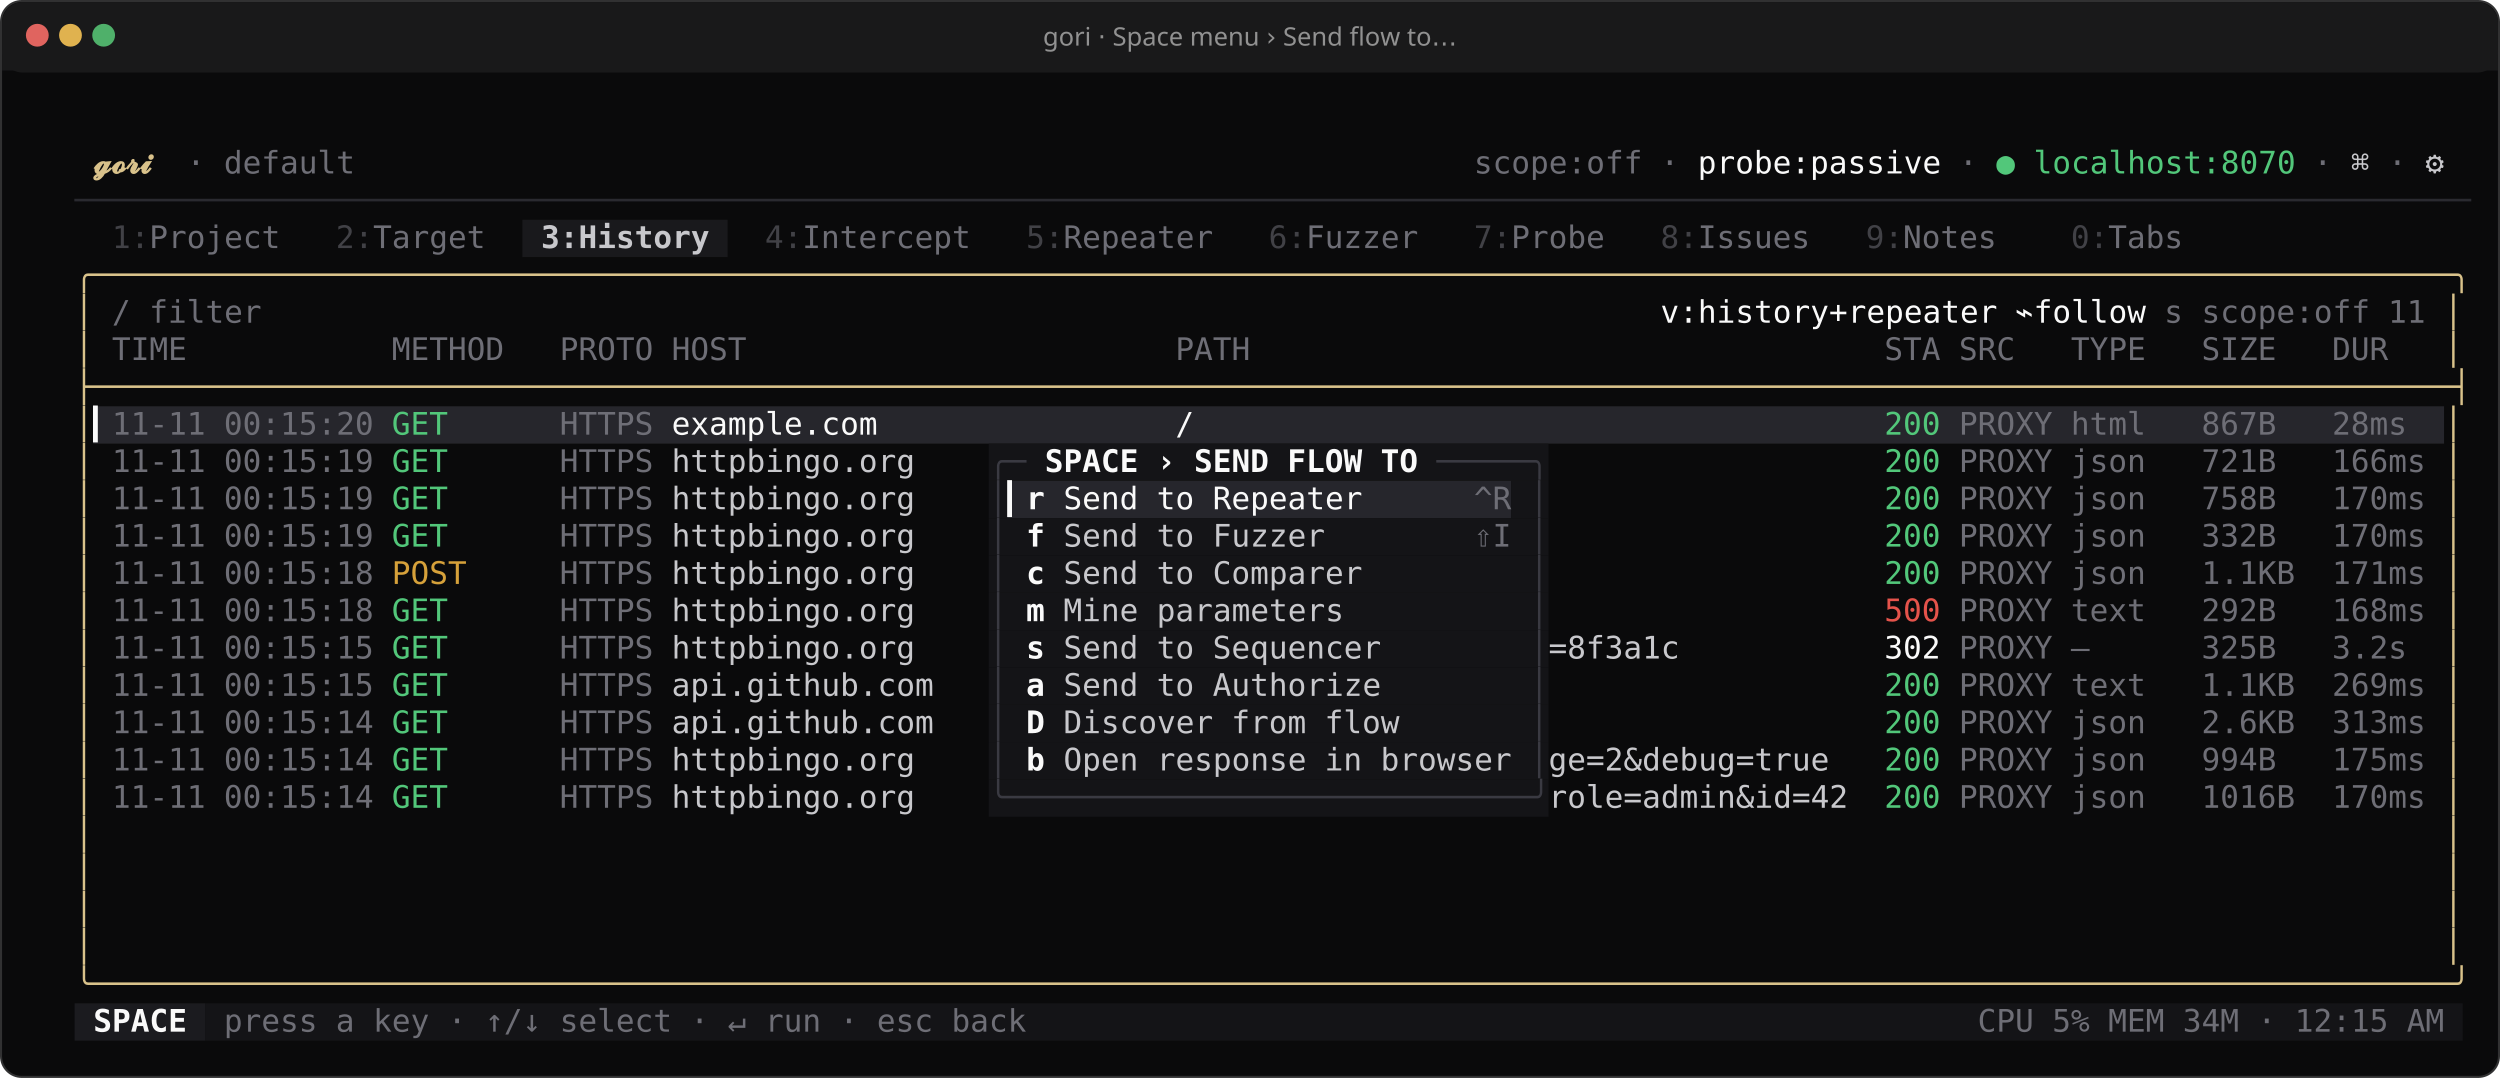
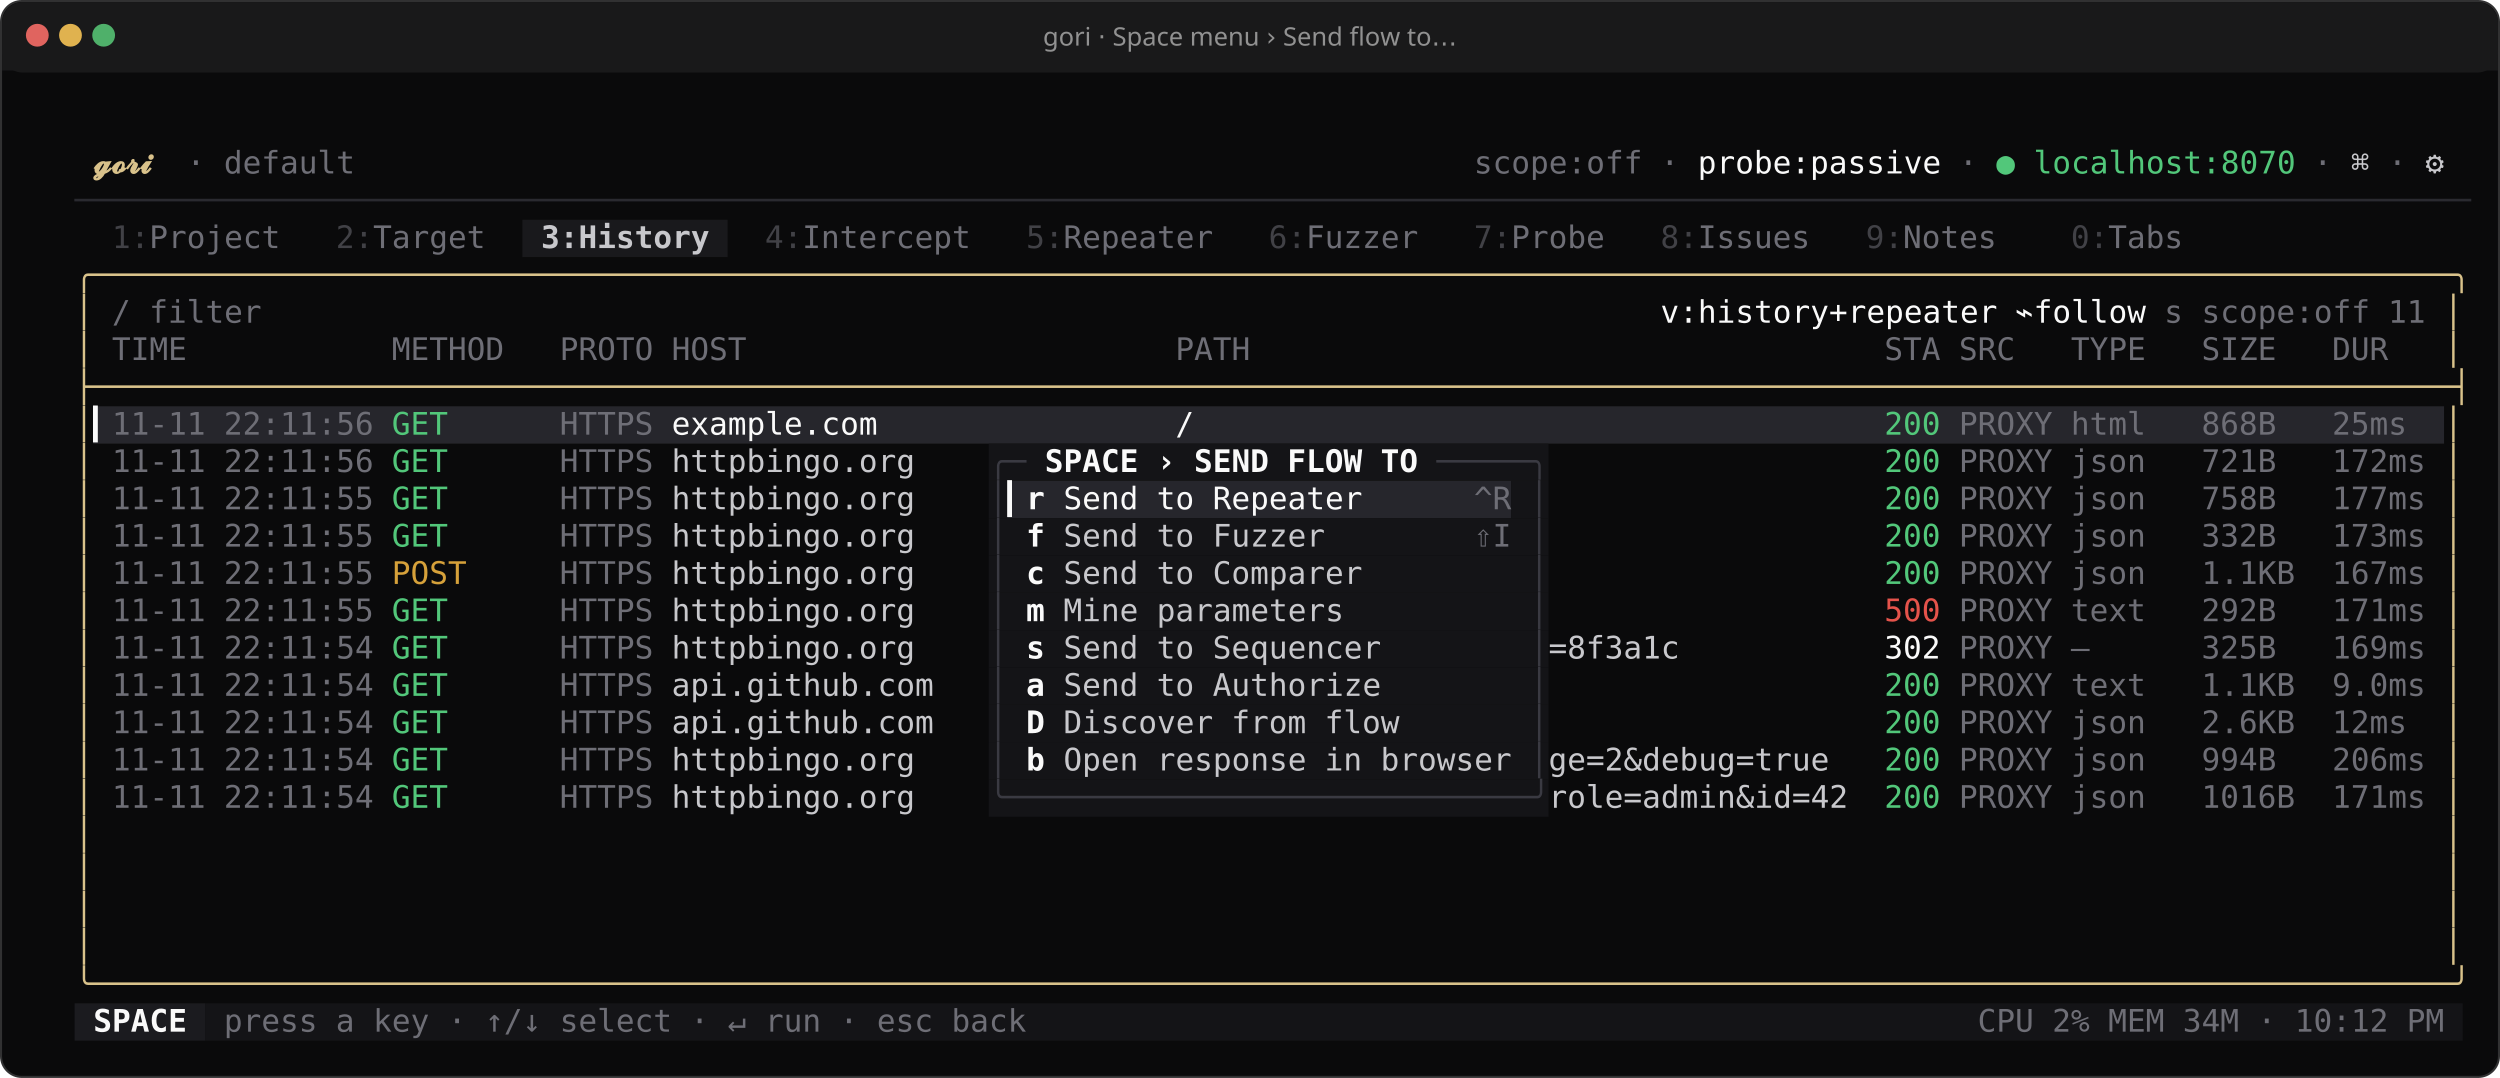
<svg xmlns="http://www.w3.org/2000/svg" width="1206" height="520" viewBox="0 0 1206.0 520.0" font-family="ui-monospace,'SF Mono','JetBrains Mono',Menlo,Consolas,monospace" font-size="15.0px" role="img" aria-label="gori · Space menu › Send flow to…">
  <rect x="0.5" y="0.5" width="1205.0" height="519.0" rx="10" ry="10" fill="#0a0a0b" stroke="#313132" stroke-width="1" />
  <rect x="1" y="1" width="1204.0" height="34.0" rx="10" ry="10" fill="#19191a" />
  <rect x="1" y="24.0" width="1204.0" height="10" fill="#19191a" />
  <circle cx="18.0" cy="17.0" r="5.5" fill="#e0645f" />
  <circle cx="34.0" cy="17.0" r="5.5" fill="#e0b24f" />
  <circle cx="50.0" cy="17.0" r="5.5" fill="#4fb06a" />
  <text x="603.0" y="22.0" text-anchor="middle" fill="#919191" font-family="'Apple Symbols','Segoe UI Symbol','Cambria Math','STIX Two Math','Noto Sans Math','DejaVu Sans',ui-monospace,'SF Mono','JetBrains Mono',Menlo,Consolas,monospace" font-size="12.3px">gori · Space menu › Send flow to…</text>
  <rect x="252.00" y="106.00" width="99.00" height="18.00" fill="#19191c" />
  <rect x="45.00" y="196.00" width="1134.00" height="18.00" fill="#26262c" />
  <rect x="477.00" y="214.00" width="270.00" height="18.00" fill="#141417" />
  <rect x="477.00" y="232.00" width="9.00" height="18.00" fill="#141417" />
  <rect x="486.00" y="232.00" width="243.00" height="18.00" fill="#26262c" />
  <rect x="729.00" y="232.00" width="18.00" height="18.00" fill="#141417" />
  <rect x="477.00" y="250.00" width="270.00" height="18.00" fill="#141417" />
  <rect x="477.00" y="268.00" width="270.00" height="18.00" fill="#141417" />
  <rect x="477.00" y="286.00" width="270.00" height="18.00" fill="#141417" />
  <rect x="477.00" y="304.00" width="270.00" height="18.00" fill="#141417" />
  <rect x="477.00" y="322.00" width="270.00" height="18.00" fill="#141417" />
  <rect x="477.00" y="340.00" width="270.00" height="18.00" fill="#141417" />
  <rect x="477.00" y="358.00" width="270.00" height="18.00" fill="#141417" />
  <rect x="477.00" y="376.00" width="270.00" height="18.00" fill="#141417" />
  <rect x="36.00" y="484.00" width="63.00" height="18.00" fill="#1b1b1f" />
  <rect x="99.00" y="484.00" width="1089.00" height="18.00" fill="#141417" />
  <text x="45.00" y="83.68" textLength="36.00" lengthAdjust="spacingAndGlyphs" fill="#d9c28b" font-weight="700" xml:space="preserve">𝓰𝓸𝓻𝓲</text>
  <text x="90.00" y="83.68" textLength="9.00" lengthAdjust="spacingAndGlyphs" fill="#6e6e76" xml:space="preserve">·</text>
  <text x="108.00" y="83.68" textLength="63.00" lengthAdjust="spacingAndGlyphs" fill="#6e6e76" xml:space="preserve">default</text>
  <text x="711.00" y="83.68" textLength="81.00" lengthAdjust="spacingAndGlyphs" fill="#6e6e76" xml:space="preserve">scope:off</text>
  <text x="801.00" y="83.68" textLength="9.00" lengthAdjust="spacingAndGlyphs" fill="#6e6e76" xml:space="preserve">·</text>
  <text x="819.00" y="83.68" textLength="117.00" lengthAdjust="spacingAndGlyphs" fill="#fafafa" xml:space="preserve">probe:passive</text>
  <text x="945.00" y="83.68" textLength="9.00" lengthAdjust="spacingAndGlyphs" fill="#6e6e76" xml:space="preserve">·</text>
  <text x="963.00" y="83.68" textLength="9.00" lengthAdjust="spacingAndGlyphs" fill="#52c77a" xml:space="preserve">●</text>
  <text x="981.00" y="83.68" textLength="126.00" lengthAdjust="spacingAndGlyphs" fill="#52c77a" xml:space="preserve">localhost:8070</text>
  <text x="1116.00" y="83.68" textLength="9.00" lengthAdjust="spacingAndGlyphs" fill="#6e6e76" xml:space="preserve">·</text>
  <text x="1134.00" y="83.68" textLength="9.00" lengthAdjust="spacingAndGlyphs" fill="#c8c8cc" xml:space="preserve">⌘</text>
  <text x="1152.00" y="83.68" textLength="9.00" lengthAdjust="spacingAndGlyphs" fill="#6e6e76" xml:space="preserve">·</text>
  <text x="1170.00" y="83.68" textLength="9.00" lengthAdjust="spacingAndGlyphs" fill="#c8c8cc" xml:space="preserve">⚙</text>
  <text x="36.00" y="101.68" textLength="1152.00" lengthAdjust="spacingAndGlyphs" fill="#2a2a30" xml:space="preserve">────────────────────────────────────────────────────────────────────────────────────────────────────────────────────────────────</text>
  <text x="54.00" y="119.68" textLength="18.00" lengthAdjust="spacingAndGlyphs" fill="#414146" xml:space="preserve">1:</text>
  <text x="72.00" y="119.68" textLength="63.00" lengthAdjust="spacingAndGlyphs" fill="#6e6e76" xml:space="preserve">Project</text>
  <text x="162.00" y="119.68" textLength="18.00" lengthAdjust="spacingAndGlyphs" fill="#414146" xml:space="preserve">2:</text>
  <text x="180.00" y="119.68" textLength="54.00" lengthAdjust="spacingAndGlyphs" fill="#6e6e76" xml:space="preserve">Target</text>
  <text x="261.00" y="119.68" textLength="81.00" lengthAdjust="spacingAndGlyphs" fill="#c8c8cc" font-weight="700" xml:space="preserve">3:History</text>
  <text x="369.00" y="119.68" textLength="18.00" lengthAdjust="spacingAndGlyphs" fill="#414146" xml:space="preserve">4:</text>
  <text x="387.00" y="119.68" textLength="81.00" lengthAdjust="spacingAndGlyphs" fill="#6e6e76" xml:space="preserve">Intercept</text>
  <text x="495.00" y="119.68" textLength="18.00" lengthAdjust="spacingAndGlyphs" fill="#414146" xml:space="preserve">5:</text>
  <text x="513.00" y="119.68" textLength="72.00" lengthAdjust="spacingAndGlyphs" fill="#6e6e76" xml:space="preserve">Repeater</text>
  <text x="612.00" y="119.68" textLength="18.00" lengthAdjust="spacingAndGlyphs" fill="#414146" xml:space="preserve">6:</text>
  <text x="630.00" y="119.68" textLength="54.00" lengthAdjust="spacingAndGlyphs" fill="#6e6e76" xml:space="preserve">Fuzzer</text>
  <text x="711.00" y="119.68" textLength="18.00" lengthAdjust="spacingAndGlyphs" fill="#414146" xml:space="preserve">7:</text>
  <text x="729.00" y="119.68" textLength="45.00" lengthAdjust="spacingAndGlyphs" fill="#6e6e76" xml:space="preserve">Probe</text>
  <text x="801.00" y="119.68" textLength="18.00" lengthAdjust="spacingAndGlyphs" fill="#414146" xml:space="preserve">8:</text>
  <text x="819.00" y="119.68" textLength="54.00" lengthAdjust="spacingAndGlyphs" fill="#6e6e76" xml:space="preserve">Issues</text>
  <text x="900.00" y="119.68" textLength="18.00" lengthAdjust="spacingAndGlyphs" fill="#414146" xml:space="preserve">9:</text>
  <text x="918.00" y="119.68" textLength="45.00" lengthAdjust="spacingAndGlyphs" fill="#6e6e76" xml:space="preserve">Notes</text>
  <text x="999.00" y="119.68" textLength="18.00" lengthAdjust="spacingAndGlyphs" fill="#414146" xml:space="preserve">0:</text>
  <text x="1017.00" y="119.68" textLength="36.00" lengthAdjust="spacingAndGlyphs" fill="#6e6e76" xml:space="preserve">Tabs</text>
  <text x="36.00" y="137.68" textLength="1152.00" lengthAdjust="spacingAndGlyphs" fill="#d9c28b" xml:space="preserve">╭──────────────────────────────────────────────────────────────────────────────────────────────────────────────────────────────╮</text>
  <text x="36.00" y="155.68" textLength="9.00" lengthAdjust="spacingAndGlyphs" fill="#d9c28b" xml:space="preserve">│</text>
  <text x="54.00" y="155.68" textLength="9.00" lengthAdjust="spacingAndGlyphs" fill="#6e6e76" xml:space="preserve">/</text>
  <text x="72.00" y="155.68" textLength="54.00" lengthAdjust="spacingAndGlyphs" fill="#6e6e76" xml:space="preserve">filter</text>
  <text x="801.00" y="155.68" textLength="162.00" lengthAdjust="spacingAndGlyphs" fill="#fafafa" xml:space="preserve">v:history+repeater</text>
  <text x="972.00" y="155.68" textLength="63.00" lengthAdjust="spacingAndGlyphs" fill="#fafafa" xml:space="preserve">⌁follow</text>
  <text x="1044.00" y="155.68" textLength="9.00" lengthAdjust="spacingAndGlyphs" fill="#6e6e76" xml:space="preserve">s</text>
  <text x="1062.00" y="155.68" textLength="81.00" lengthAdjust="spacingAndGlyphs" fill="#6e6e76" xml:space="preserve">scope:off</text>
  <text x="1152.00" y="155.68" textLength="18.00" lengthAdjust="spacingAndGlyphs" fill="#6e6e76" xml:space="preserve">11</text>
  <text x="1179.00" y="155.68" textLength="9.00" lengthAdjust="spacingAndGlyphs" fill="#d9c28b" xml:space="preserve">│</text>
  <text x="36.00" y="173.68" textLength="9.00" lengthAdjust="spacingAndGlyphs" fill="#d9c28b" xml:space="preserve">│</text>
  <text x="54.00" y="173.68" textLength="36.00" lengthAdjust="spacingAndGlyphs" fill="#6e6e76" xml:space="preserve">TIME</text>
  <text x="189.00" y="173.68" textLength="54.00" lengthAdjust="spacingAndGlyphs" fill="#6e6e76" xml:space="preserve">METHOD</text>
  <text x="270.00" y="173.68" textLength="45.00" lengthAdjust="spacingAndGlyphs" fill="#6e6e76" xml:space="preserve">PROTO</text>
  <text x="324.00" y="173.68" textLength="36.00" lengthAdjust="spacingAndGlyphs" fill="#6e6e76" xml:space="preserve">HOST</text>
  <text x="567.00" y="173.68" textLength="36.00" lengthAdjust="spacingAndGlyphs" fill="#6e6e76" xml:space="preserve">PATH</text>
  <text x="909.00" y="173.68" textLength="27.00" lengthAdjust="spacingAndGlyphs" fill="#6e6e76" xml:space="preserve">STA</text>
  <text x="945.00" y="173.68" textLength="27.00" lengthAdjust="spacingAndGlyphs" fill="#6e6e76" xml:space="preserve">SRC</text>
  <text x="999.00" y="173.68" textLength="36.00" lengthAdjust="spacingAndGlyphs" fill="#6e6e76" xml:space="preserve">TYPE</text>
  <text x="1062.00" y="173.68" textLength="36.00" lengthAdjust="spacingAndGlyphs" fill="#6e6e76" xml:space="preserve">SIZE</text>
  <text x="1125.00" y="173.68" textLength="27.00" lengthAdjust="spacingAndGlyphs" fill="#6e6e76" xml:space="preserve">DUR</text>
  <text x="1179.00" y="173.68" textLength="9.00" lengthAdjust="spacingAndGlyphs" fill="#d9c28b" xml:space="preserve">│</text>
  <text x="36.00" y="191.68" textLength="1152.00" lengthAdjust="spacingAndGlyphs" fill="#d9c28b" xml:space="preserve">├──────────────────────────────────────────────────────────────────────────────────────────────────────────────────────────────┤</text>
  <text x="36.00" y="209.68" textLength="9.00" lengthAdjust="spacingAndGlyphs" fill="#d9c28b" xml:space="preserve">│</text>
  <text x="45.00" y="209.68" textLength="9.00" lengthAdjust="spacingAndGlyphs" fill="#fafafa" xml:space="preserve">▎</text>
  <text x="54.00" y="209.68" textLength="45.00" lengthAdjust="spacingAndGlyphs" fill="#6e6e76" xml:space="preserve">11-11</text>
-   <text x="108.00" y="209.68" textLength="72.00" lengthAdjust="spacingAndGlyphs" fill="#6e6e76" xml:space="preserve">00:15:20</text>
+   <text x="108.00" y="209.68" textLength="72.00" lengthAdjust="spacingAndGlyphs" fill="#6e6e76" xml:space="preserve">22:11:56</text>
  <text x="189.00" y="209.68" textLength="27.00" lengthAdjust="spacingAndGlyphs" fill="#52c77a" xml:space="preserve">GET</text>
  <text x="270.00" y="209.68" textLength="45.00" lengthAdjust="spacingAndGlyphs" fill="#6e6e76" xml:space="preserve">HTTPS</text>
  <text x="324.00" y="209.68" textLength="99.00" lengthAdjust="spacingAndGlyphs" fill="#fafafa" xml:space="preserve">example.com</text>
  <text x="567.00" y="209.68" textLength="9.00" lengthAdjust="spacingAndGlyphs" fill="#fafafa" xml:space="preserve">/</text>
  <text x="909.00" y="209.68" textLength="27.00" lengthAdjust="spacingAndGlyphs" fill="#52c77a" xml:space="preserve">200</text>
  <text x="945.00" y="209.68" textLength="45.00" lengthAdjust="spacingAndGlyphs" fill="#6e6e76" xml:space="preserve">PROXY</text>
  <text x="999.00" y="209.68" textLength="36.00" lengthAdjust="spacingAndGlyphs" fill="#6e6e76" xml:space="preserve">html</text>
-   <text x="1062.00" y="209.68" textLength="36.00" lengthAdjust="spacingAndGlyphs" fill="#6e6e76" xml:space="preserve">867B</text>
-   <text x="1125.00" y="209.68" textLength="36.00" lengthAdjust="spacingAndGlyphs" fill="#6e6e76" xml:space="preserve">28ms</text>
+   <text x="1062.00" y="209.68" textLength="36.00" lengthAdjust="spacingAndGlyphs" fill="#6e6e76" xml:space="preserve">868B</text>
+   <text x="1125.00" y="209.68" textLength="36.00" lengthAdjust="spacingAndGlyphs" fill="#6e6e76" xml:space="preserve">25ms</text>
  <text x="1179.00" y="209.68" textLength="9.00" lengthAdjust="spacingAndGlyphs" fill="#d9c28b" xml:space="preserve">│</text>
  <text x="36.00" y="227.68" textLength="9.00" lengthAdjust="spacingAndGlyphs" fill="#d9c28b" xml:space="preserve">│</text>
  <text x="54.00" y="227.68" textLength="45.00" lengthAdjust="spacingAndGlyphs" fill="#6e6e76" xml:space="preserve">11-11</text>
-   <text x="108.00" y="227.68" textLength="72.00" lengthAdjust="spacingAndGlyphs" fill="#6e6e76" xml:space="preserve">00:15:19</text>
+   <text x="108.00" y="227.68" textLength="72.00" lengthAdjust="spacingAndGlyphs" fill="#6e6e76" xml:space="preserve">22:11:56</text>
  <text x="189.00" y="227.68" textLength="27.00" lengthAdjust="spacingAndGlyphs" fill="#52c77a" xml:space="preserve">GET</text>
  <text x="270.00" y="227.68" textLength="45.00" lengthAdjust="spacingAndGlyphs" fill="#6e6e76" xml:space="preserve">HTTPS</text>
  <text x="324.00" y="227.68" textLength="117.00" lengthAdjust="spacingAndGlyphs" fill="#c8c8cc" xml:space="preserve">httpbingo.org</text>
  <text x="477.00" y="227.68" textLength="18.00" lengthAdjust="spacingAndGlyphs" fill="#3a3a42" xml:space="preserve">╭─</text>
  <text x="504.00" y="227.68" textLength="45.00" lengthAdjust="spacingAndGlyphs" fill="#fafafa" font-weight="700" xml:space="preserve">SPACE</text>
  <text x="558.00" y="227.68" textLength="9.00" lengthAdjust="spacingAndGlyphs" fill="#fafafa" font-weight="700" xml:space="preserve">›</text>
  <text x="576.00" y="227.68" textLength="36.00" lengthAdjust="spacingAndGlyphs" fill="#fafafa" font-weight="700" xml:space="preserve">SEND</text>
  <text x="621.00" y="227.68" textLength="36.00" lengthAdjust="spacingAndGlyphs" fill="#fafafa" font-weight="700" xml:space="preserve">FLOW</text>
  <text x="666.00" y="227.68" textLength="18.00" lengthAdjust="spacingAndGlyphs" fill="#fafafa" font-weight="700" xml:space="preserve">TO</text>
  <text x="693.00" y="227.68" textLength="54.00" lengthAdjust="spacingAndGlyphs" fill="#3a3a42" xml:space="preserve">─────╮</text>
  <text x="909.00" y="227.68" textLength="27.00" lengthAdjust="spacingAndGlyphs" fill="#52c77a" xml:space="preserve">200</text>
  <text x="945.00" y="227.68" textLength="45.00" lengthAdjust="spacingAndGlyphs" fill="#6e6e76" xml:space="preserve">PROXY</text>
  <text x="999.00" y="227.68" textLength="36.00" lengthAdjust="spacingAndGlyphs" fill="#6e6e76" xml:space="preserve">json</text>
  <text x="1062.00" y="227.68" textLength="36.00" lengthAdjust="spacingAndGlyphs" fill="#6e6e76" xml:space="preserve">721B</text>
-   <text x="1125.00" y="227.68" textLength="45.00" lengthAdjust="spacingAndGlyphs" fill="#6e6e76" xml:space="preserve">166ms</text>
+   <text x="1125.00" y="227.68" textLength="45.00" lengthAdjust="spacingAndGlyphs" fill="#6e6e76" xml:space="preserve">172ms</text>
  <text x="1179.00" y="227.68" textLength="9.00" lengthAdjust="spacingAndGlyphs" fill="#d9c28b" xml:space="preserve">│</text>
  <text x="36.00" y="245.68" textLength="9.00" lengthAdjust="spacingAndGlyphs" fill="#d9c28b" xml:space="preserve">│</text>
  <text x="54.00" y="245.68" textLength="45.00" lengthAdjust="spacingAndGlyphs" fill="#6e6e76" xml:space="preserve">11-11</text>
-   <text x="108.00" y="245.68" textLength="72.00" lengthAdjust="spacingAndGlyphs" fill="#6e6e76" xml:space="preserve">00:15:19</text>
+   <text x="108.00" y="245.68" textLength="72.00" lengthAdjust="spacingAndGlyphs" fill="#6e6e76" xml:space="preserve">22:11:55</text>
  <text x="189.00" y="245.68" textLength="27.00" lengthAdjust="spacingAndGlyphs" fill="#52c77a" xml:space="preserve">GET</text>
  <text x="270.00" y="245.68" textLength="45.00" lengthAdjust="spacingAndGlyphs" fill="#6e6e76" xml:space="preserve">HTTPS</text>
  <text x="324.00" y="245.68" textLength="117.00" lengthAdjust="spacingAndGlyphs" fill="#c8c8cc" xml:space="preserve">httpbingo.org</text>
  <text x="477.00" y="245.68" textLength="9.00" lengthAdjust="spacingAndGlyphs" fill="#3a3a42" xml:space="preserve">│</text>
  <text x="486.00" y="245.68" textLength="9.00" lengthAdjust="spacingAndGlyphs" fill="#fafafa" xml:space="preserve">▎</text>
  <text x="495.00" y="245.68" textLength="9.00" lengthAdjust="spacingAndGlyphs" fill="#fafafa" font-weight="700" xml:space="preserve">r</text>
  <text x="513.00" y="245.68" textLength="36.00" lengthAdjust="spacingAndGlyphs" fill="#fafafa" xml:space="preserve">Send</text>
  <text x="558.00" y="245.68" textLength="18.00" lengthAdjust="spacingAndGlyphs" fill="#fafafa" xml:space="preserve">to</text>
  <text x="585.00" y="245.68" textLength="72.00" lengthAdjust="spacingAndGlyphs" fill="#fafafa" xml:space="preserve">Repeater</text>
  <text x="711.00" y="245.68" textLength="18.00" lengthAdjust="spacingAndGlyphs" fill="#6e6e76" xml:space="preserve">^R</text>
  <text x="738.00" y="245.68" textLength="9.00" lengthAdjust="spacingAndGlyphs" fill="#3a3a42" xml:space="preserve">│</text>
  <text x="909.00" y="245.68" textLength="27.00" lengthAdjust="spacingAndGlyphs" fill="#52c77a" xml:space="preserve">200</text>
  <text x="945.00" y="245.68" textLength="45.00" lengthAdjust="spacingAndGlyphs" fill="#6e6e76" xml:space="preserve">PROXY</text>
  <text x="999.00" y="245.68" textLength="36.00" lengthAdjust="spacingAndGlyphs" fill="#6e6e76" xml:space="preserve">json</text>
  <text x="1062.00" y="245.68" textLength="36.00" lengthAdjust="spacingAndGlyphs" fill="#6e6e76" xml:space="preserve">758B</text>
-   <text x="1125.00" y="245.68" textLength="45.00" lengthAdjust="spacingAndGlyphs" fill="#6e6e76" xml:space="preserve">170ms</text>
+   <text x="1125.00" y="245.68" textLength="45.00" lengthAdjust="spacingAndGlyphs" fill="#6e6e76" xml:space="preserve">177ms</text>
  <text x="1179.00" y="245.68" textLength="9.00" lengthAdjust="spacingAndGlyphs" fill="#d9c28b" xml:space="preserve">│</text>
  <text x="36.00" y="263.68" textLength="9.00" lengthAdjust="spacingAndGlyphs" fill="#d9c28b" xml:space="preserve">│</text>
  <text x="54.00" y="263.68" textLength="45.00" lengthAdjust="spacingAndGlyphs" fill="#6e6e76" xml:space="preserve">11-11</text>
-   <text x="108.00" y="263.68" textLength="72.00" lengthAdjust="spacingAndGlyphs" fill="#6e6e76" xml:space="preserve">00:15:19</text>
+   <text x="108.00" y="263.68" textLength="72.00" lengthAdjust="spacingAndGlyphs" fill="#6e6e76" xml:space="preserve">22:11:55</text>
  <text x="189.00" y="263.68" textLength="27.00" lengthAdjust="spacingAndGlyphs" fill="#52c77a" xml:space="preserve">GET</text>
  <text x="270.00" y="263.68" textLength="45.00" lengthAdjust="spacingAndGlyphs" fill="#6e6e76" xml:space="preserve">HTTPS</text>
  <text x="324.00" y="263.68" textLength="117.00" lengthAdjust="spacingAndGlyphs" fill="#c8c8cc" xml:space="preserve">httpbingo.org</text>
  <text x="477.00" y="263.68" textLength="9.00" lengthAdjust="spacingAndGlyphs" fill="#3a3a42" xml:space="preserve">│</text>
  <text x="495.00" y="263.68" textLength="9.00" lengthAdjust="spacingAndGlyphs" fill="#fafafa" font-weight="700" xml:space="preserve">f</text>
  <text x="513.00" y="263.68" textLength="36.00" lengthAdjust="spacingAndGlyphs" fill="#c8c8cc" xml:space="preserve">Send</text>
  <text x="558.00" y="263.68" textLength="18.00" lengthAdjust="spacingAndGlyphs" fill="#c8c8cc" xml:space="preserve">to</text>
  <text x="585.00" y="263.68" textLength="54.00" lengthAdjust="spacingAndGlyphs" fill="#c8c8cc" xml:space="preserve">Fuzzer</text>
  <text x="711.00" y="263.68" textLength="18.00" lengthAdjust="spacingAndGlyphs" fill="#6e6e76" xml:space="preserve">⇧I</text>
  <text x="738.00" y="263.68" textLength="9.00" lengthAdjust="spacingAndGlyphs" fill="#3a3a42" xml:space="preserve">│</text>
  <text x="909.00" y="263.68" textLength="27.00" lengthAdjust="spacingAndGlyphs" fill="#52c77a" xml:space="preserve">200</text>
  <text x="945.00" y="263.68" textLength="45.00" lengthAdjust="spacingAndGlyphs" fill="#6e6e76" xml:space="preserve">PROXY</text>
  <text x="999.00" y="263.68" textLength="36.00" lengthAdjust="spacingAndGlyphs" fill="#6e6e76" xml:space="preserve">json</text>
  <text x="1062.00" y="263.68" textLength="36.00" lengthAdjust="spacingAndGlyphs" fill="#6e6e76" xml:space="preserve">332B</text>
-   <text x="1125.00" y="263.68" textLength="45.00" lengthAdjust="spacingAndGlyphs" fill="#6e6e76" xml:space="preserve">170ms</text>
+   <text x="1125.00" y="263.68" textLength="45.00" lengthAdjust="spacingAndGlyphs" fill="#6e6e76" xml:space="preserve">173ms</text>
  <text x="1179.00" y="263.68" textLength="9.00" lengthAdjust="spacingAndGlyphs" fill="#d9c28b" xml:space="preserve">│</text>
  <text x="36.00" y="281.68" textLength="9.00" lengthAdjust="spacingAndGlyphs" fill="#d9c28b" xml:space="preserve">│</text>
  <text x="54.00" y="281.68" textLength="45.00" lengthAdjust="spacingAndGlyphs" fill="#6e6e76" xml:space="preserve">11-11</text>
-   <text x="108.00" y="281.68" textLength="72.00" lengthAdjust="spacingAndGlyphs" fill="#6e6e76" xml:space="preserve">00:15:18</text>
+   <text x="108.00" y="281.68" textLength="72.00" lengthAdjust="spacingAndGlyphs" fill="#6e6e76" xml:space="preserve">22:11:55</text>
  <text x="189.00" y="281.68" textLength="36.00" lengthAdjust="spacingAndGlyphs" fill="#d6a13a" xml:space="preserve">POST</text>
  <text x="270.00" y="281.68" textLength="45.00" lengthAdjust="spacingAndGlyphs" fill="#6e6e76" xml:space="preserve">HTTPS</text>
  <text x="324.00" y="281.68" textLength="117.00" lengthAdjust="spacingAndGlyphs" fill="#c8c8cc" xml:space="preserve">httpbingo.org</text>
  <text x="477.00" y="281.68" textLength="9.00" lengthAdjust="spacingAndGlyphs" fill="#3a3a42" xml:space="preserve">│</text>
  <text x="495.00" y="281.68" textLength="9.00" lengthAdjust="spacingAndGlyphs" fill="#fafafa" font-weight="700" xml:space="preserve">c</text>
  <text x="513.00" y="281.68" textLength="36.00" lengthAdjust="spacingAndGlyphs" fill="#c8c8cc" xml:space="preserve">Send</text>
  <text x="558.00" y="281.68" textLength="18.00" lengthAdjust="spacingAndGlyphs" fill="#c8c8cc" xml:space="preserve">to</text>
  <text x="585.00" y="281.68" textLength="72.00" lengthAdjust="spacingAndGlyphs" fill="#c8c8cc" xml:space="preserve">Comparer</text>
  <text x="738.00" y="281.68" textLength="9.00" lengthAdjust="spacingAndGlyphs" fill="#3a3a42" xml:space="preserve">│</text>
  <text x="909.00" y="281.68" textLength="27.00" lengthAdjust="spacingAndGlyphs" fill="#52c77a" xml:space="preserve">200</text>
  <text x="945.00" y="281.68" textLength="45.00" lengthAdjust="spacingAndGlyphs" fill="#6e6e76" xml:space="preserve">PROXY</text>
  <text x="999.00" y="281.68" textLength="36.00" lengthAdjust="spacingAndGlyphs" fill="#6e6e76" xml:space="preserve">json</text>
  <text x="1062.00" y="281.68" textLength="45.00" lengthAdjust="spacingAndGlyphs" fill="#6e6e76" xml:space="preserve">1.1KB</text>
-   <text x="1125.00" y="281.68" textLength="45.00" lengthAdjust="spacingAndGlyphs" fill="#6e6e76" xml:space="preserve">171ms</text>
+   <text x="1125.00" y="281.68" textLength="45.00" lengthAdjust="spacingAndGlyphs" fill="#6e6e76" xml:space="preserve">167ms</text>
  <text x="1179.00" y="281.68" textLength="9.00" lengthAdjust="spacingAndGlyphs" fill="#d9c28b" xml:space="preserve">│</text>
  <text x="36.00" y="299.68" textLength="9.00" lengthAdjust="spacingAndGlyphs" fill="#d9c28b" xml:space="preserve">│</text>
  <text x="54.00" y="299.68" textLength="45.00" lengthAdjust="spacingAndGlyphs" fill="#6e6e76" xml:space="preserve">11-11</text>
-   <text x="108.00" y="299.68" textLength="72.00" lengthAdjust="spacingAndGlyphs" fill="#6e6e76" xml:space="preserve">00:15:18</text>
+   <text x="108.00" y="299.68" textLength="72.00" lengthAdjust="spacingAndGlyphs" fill="#6e6e76" xml:space="preserve">22:11:55</text>
  <text x="189.00" y="299.68" textLength="27.00" lengthAdjust="spacingAndGlyphs" fill="#52c77a" xml:space="preserve">GET</text>
  <text x="270.00" y="299.68" textLength="45.00" lengthAdjust="spacingAndGlyphs" fill="#6e6e76" xml:space="preserve">HTTPS</text>
  <text x="324.00" y="299.68" textLength="117.00" lengthAdjust="spacingAndGlyphs" fill="#c8c8cc" xml:space="preserve">httpbingo.org</text>
  <text x="477.00" y="299.68" textLength="9.00" lengthAdjust="spacingAndGlyphs" fill="#3a3a42" xml:space="preserve">│</text>
  <text x="495.00" y="299.68" textLength="9.00" lengthAdjust="spacingAndGlyphs" fill="#fafafa" font-weight="700" xml:space="preserve">m</text>
  <text x="513.00" y="299.68" textLength="36.00" lengthAdjust="spacingAndGlyphs" fill="#c8c8cc" xml:space="preserve">Mine</text>
  <text x="558.00" y="299.68" textLength="90.00" lengthAdjust="spacingAndGlyphs" fill="#c8c8cc" xml:space="preserve">parameters</text>
  <text x="738.00" y="299.68" textLength="9.00" lengthAdjust="spacingAndGlyphs" fill="#3a3a42" xml:space="preserve">│</text>
  <text x="909.00" y="299.68" textLength="27.00" lengthAdjust="spacingAndGlyphs" fill="#e5534b" xml:space="preserve">500</text>
  <text x="945.00" y="299.68" textLength="45.00" lengthAdjust="spacingAndGlyphs" fill="#6e6e76" xml:space="preserve">PROXY</text>
  <text x="999.00" y="299.68" textLength="36.00" lengthAdjust="spacingAndGlyphs" fill="#6e6e76" xml:space="preserve">text</text>
  <text x="1062.00" y="299.68" textLength="36.00" lengthAdjust="spacingAndGlyphs" fill="#6e6e76" xml:space="preserve">292B</text>
-   <text x="1125.00" y="299.68" textLength="45.00" lengthAdjust="spacingAndGlyphs" fill="#6e6e76" xml:space="preserve">168ms</text>
+   <text x="1125.00" y="299.68" textLength="45.00" lengthAdjust="spacingAndGlyphs" fill="#6e6e76" xml:space="preserve">171ms</text>
  <text x="1179.00" y="299.68" textLength="9.00" lengthAdjust="spacingAndGlyphs" fill="#d9c28b" xml:space="preserve">│</text>
  <text x="36.00" y="317.68" textLength="9.00" lengthAdjust="spacingAndGlyphs" fill="#d9c28b" xml:space="preserve">│</text>
  <text x="54.00" y="317.68" textLength="45.00" lengthAdjust="spacingAndGlyphs" fill="#6e6e76" xml:space="preserve">11-11</text>
-   <text x="108.00" y="317.68" textLength="72.00" lengthAdjust="spacingAndGlyphs" fill="#6e6e76" xml:space="preserve">00:15:15</text>
+   <text x="108.00" y="317.68" textLength="72.00" lengthAdjust="spacingAndGlyphs" fill="#6e6e76" xml:space="preserve">22:11:54</text>
  <text x="189.00" y="317.68" textLength="27.00" lengthAdjust="spacingAndGlyphs" fill="#52c77a" xml:space="preserve">GET</text>
  <text x="270.00" y="317.68" textLength="45.00" lengthAdjust="spacingAndGlyphs" fill="#6e6e76" xml:space="preserve">HTTPS</text>
  <text x="324.00" y="317.68" textLength="117.00" lengthAdjust="spacingAndGlyphs" fill="#c8c8cc" xml:space="preserve">httpbingo.org</text>
  <text x="477.00" y="317.68" textLength="9.00" lengthAdjust="spacingAndGlyphs" fill="#3a3a42" xml:space="preserve">│</text>
  <text x="495.00" y="317.68" textLength="9.00" lengthAdjust="spacingAndGlyphs" fill="#fafafa" font-weight="700" xml:space="preserve">s</text>
  <text x="513.00" y="317.68" textLength="36.00" lengthAdjust="spacingAndGlyphs" fill="#c8c8cc" xml:space="preserve">Send</text>
  <text x="558.00" y="317.68" textLength="18.00" lengthAdjust="spacingAndGlyphs" fill="#c8c8cc" xml:space="preserve">to</text>
  <text x="585.00" y="317.68" textLength="81.00" lengthAdjust="spacingAndGlyphs" fill="#c8c8cc" xml:space="preserve">Sequencer</text>
  <text x="738.00" y="317.68" textLength="9.00" lengthAdjust="spacingAndGlyphs" fill="#3a3a42" xml:space="preserve">│</text>
  <text x="747.00" y="317.68" textLength="63.00" lengthAdjust="spacingAndGlyphs" fill="#c8c8cc" xml:space="preserve">=8f3a1c</text>
  <text x="909.00" y="317.68" textLength="27.00" lengthAdjust="spacingAndGlyphs" fill="#fafafa" xml:space="preserve">302</text>
  <text x="945.00" y="317.68" textLength="45.00" lengthAdjust="spacingAndGlyphs" fill="#6e6e76" xml:space="preserve">PROXY</text>
  <text x="999.00" y="317.68" textLength="9.00" lengthAdjust="spacingAndGlyphs" fill="#6e6e76" xml:space="preserve">—</text>
  <text x="1062.00" y="317.68" textLength="36.00" lengthAdjust="spacingAndGlyphs" fill="#6e6e76" xml:space="preserve">325B</text>
-   <text x="1125.00" y="317.68" textLength="36.00" lengthAdjust="spacingAndGlyphs" fill="#6e6e76" xml:space="preserve">3.2s</text>
+   <text x="1125.00" y="317.68" textLength="45.00" lengthAdjust="spacingAndGlyphs" fill="#6e6e76" xml:space="preserve">169ms</text>
  <text x="1179.00" y="317.68" textLength="9.00" lengthAdjust="spacingAndGlyphs" fill="#d9c28b" xml:space="preserve">│</text>
  <text x="36.00" y="335.68" textLength="9.00" lengthAdjust="spacingAndGlyphs" fill="#d9c28b" xml:space="preserve">│</text>
  <text x="54.00" y="335.68" textLength="45.00" lengthAdjust="spacingAndGlyphs" fill="#6e6e76" xml:space="preserve">11-11</text>
-   <text x="108.00" y="335.68" textLength="72.00" lengthAdjust="spacingAndGlyphs" fill="#6e6e76" xml:space="preserve">00:15:15</text>
+   <text x="108.00" y="335.68" textLength="72.00" lengthAdjust="spacingAndGlyphs" fill="#6e6e76" xml:space="preserve">22:11:54</text>
  <text x="189.00" y="335.68" textLength="27.00" lengthAdjust="spacingAndGlyphs" fill="#52c77a" xml:space="preserve">GET</text>
  <text x="270.00" y="335.68" textLength="45.00" lengthAdjust="spacingAndGlyphs" fill="#6e6e76" xml:space="preserve">HTTPS</text>
  <text x="324.00" y="335.68" textLength="126.00" lengthAdjust="spacingAndGlyphs" fill="#c8c8cc" xml:space="preserve">api.github.com</text>
  <text x="477.00" y="335.68" textLength="9.00" lengthAdjust="spacingAndGlyphs" fill="#3a3a42" xml:space="preserve">│</text>
  <text x="495.00" y="335.68" textLength="9.00" lengthAdjust="spacingAndGlyphs" fill="#fafafa" font-weight="700" xml:space="preserve">a</text>
  <text x="513.00" y="335.68" textLength="36.00" lengthAdjust="spacingAndGlyphs" fill="#c8c8cc" xml:space="preserve">Send</text>
  <text x="558.00" y="335.68" textLength="18.00" lengthAdjust="spacingAndGlyphs" fill="#c8c8cc" xml:space="preserve">to</text>
  <text x="585.00" y="335.68" textLength="81.00" lengthAdjust="spacingAndGlyphs" fill="#c8c8cc" xml:space="preserve">Authorize</text>
  <text x="738.00" y="335.68" textLength="9.00" lengthAdjust="spacingAndGlyphs" fill="#3a3a42" xml:space="preserve">│</text>
  <text x="909.00" y="335.68" textLength="27.00" lengthAdjust="spacingAndGlyphs" fill="#52c77a" xml:space="preserve">200</text>
  <text x="945.00" y="335.68" textLength="45.00" lengthAdjust="spacingAndGlyphs" fill="#6e6e76" xml:space="preserve">PROXY</text>
  <text x="999.00" y="335.68" textLength="36.00" lengthAdjust="spacingAndGlyphs" fill="#6e6e76" xml:space="preserve">text</text>
  <text x="1062.00" y="335.68" textLength="45.00" lengthAdjust="spacingAndGlyphs" fill="#6e6e76" xml:space="preserve">1.1KB</text>
-   <text x="1125.00" y="335.68" textLength="45.00" lengthAdjust="spacingAndGlyphs" fill="#6e6e76" xml:space="preserve">269ms</text>
+   <text x="1125.00" y="335.68" textLength="45.00" lengthAdjust="spacingAndGlyphs" fill="#6e6e76" xml:space="preserve">9.0ms</text>
  <text x="1179.00" y="335.68" textLength="9.00" lengthAdjust="spacingAndGlyphs" fill="#d9c28b" xml:space="preserve">│</text>
  <text x="36.00" y="353.68" textLength="9.00" lengthAdjust="spacingAndGlyphs" fill="#d9c28b" xml:space="preserve">│</text>
  <text x="54.00" y="353.68" textLength="45.00" lengthAdjust="spacingAndGlyphs" fill="#6e6e76" xml:space="preserve">11-11</text>
-   <text x="108.00" y="353.68" textLength="72.00" lengthAdjust="spacingAndGlyphs" fill="#6e6e76" xml:space="preserve">00:15:14</text>
+   <text x="108.00" y="353.68" textLength="72.00" lengthAdjust="spacingAndGlyphs" fill="#6e6e76" xml:space="preserve">22:11:54</text>
  <text x="189.00" y="353.68" textLength="27.00" lengthAdjust="spacingAndGlyphs" fill="#52c77a" xml:space="preserve">GET</text>
  <text x="270.00" y="353.68" textLength="45.00" lengthAdjust="spacingAndGlyphs" fill="#6e6e76" xml:space="preserve">HTTPS</text>
  <text x="324.00" y="353.68" textLength="126.00" lengthAdjust="spacingAndGlyphs" fill="#c8c8cc" xml:space="preserve">api.github.com</text>
  <text x="477.00" y="353.68" textLength="9.00" lengthAdjust="spacingAndGlyphs" fill="#3a3a42" xml:space="preserve">│</text>
  <text x="495.00" y="353.68" textLength="9.00" lengthAdjust="spacingAndGlyphs" fill="#fafafa" font-weight="700" xml:space="preserve">D</text>
  <text x="513.00" y="353.68" textLength="72.00" lengthAdjust="spacingAndGlyphs" fill="#c8c8cc" xml:space="preserve">Discover</text>
  <text x="594.00" y="353.68" textLength="36.00" lengthAdjust="spacingAndGlyphs" fill="#c8c8cc" xml:space="preserve">from</text>
  <text x="639.00" y="353.68" textLength="36.00" lengthAdjust="spacingAndGlyphs" fill="#c8c8cc" xml:space="preserve">flow</text>
  <text x="738.00" y="353.68" textLength="9.00" lengthAdjust="spacingAndGlyphs" fill="#3a3a42" xml:space="preserve">│</text>
  <text x="909.00" y="353.68" textLength="27.00" lengthAdjust="spacingAndGlyphs" fill="#52c77a" xml:space="preserve">200</text>
  <text x="945.00" y="353.68" textLength="45.00" lengthAdjust="spacingAndGlyphs" fill="#6e6e76" xml:space="preserve">PROXY</text>
  <text x="999.00" y="353.68" textLength="36.00" lengthAdjust="spacingAndGlyphs" fill="#6e6e76" xml:space="preserve">json</text>
  <text x="1062.00" y="353.68" textLength="45.00" lengthAdjust="spacingAndGlyphs" fill="#6e6e76" xml:space="preserve">2.6KB</text>
-   <text x="1125.00" y="353.68" textLength="45.00" lengthAdjust="spacingAndGlyphs" fill="#6e6e76" xml:space="preserve">313ms</text>
+   <text x="1125.00" y="353.68" textLength="36.00" lengthAdjust="spacingAndGlyphs" fill="#6e6e76" xml:space="preserve">12ms</text>
  <text x="1179.00" y="353.68" textLength="9.00" lengthAdjust="spacingAndGlyphs" fill="#d9c28b" xml:space="preserve">│</text>
  <text x="36.00" y="371.68" textLength="9.00" lengthAdjust="spacingAndGlyphs" fill="#d9c28b" xml:space="preserve">│</text>
  <text x="54.00" y="371.68" textLength="45.00" lengthAdjust="spacingAndGlyphs" fill="#6e6e76" xml:space="preserve">11-11</text>
-   <text x="108.00" y="371.68" textLength="72.00" lengthAdjust="spacingAndGlyphs" fill="#6e6e76" xml:space="preserve">00:15:14</text>
+   <text x="108.00" y="371.68" textLength="72.00" lengthAdjust="spacingAndGlyphs" fill="#6e6e76" xml:space="preserve">22:11:54</text>
  <text x="189.00" y="371.68" textLength="27.00" lengthAdjust="spacingAndGlyphs" fill="#52c77a" xml:space="preserve">GET</text>
  <text x="270.00" y="371.68" textLength="45.00" lengthAdjust="spacingAndGlyphs" fill="#6e6e76" xml:space="preserve">HTTPS</text>
  <text x="324.00" y="371.68" textLength="117.00" lengthAdjust="spacingAndGlyphs" fill="#c8c8cc" xml:space="preserve">httpbingo.org</text>
  <text x="477.00" y="371.68" textLength="9.00" lengthAdjust="spacingAndGlyphs" fill="#3a3a42" xml:space="preserve">│</text>
  <text x="495.00" y="371.68" textLength="9.00" lengthAdjust="spacingAndGlyphs" fill="#fafafa" font-weight="700" xml:space="preserve">b</text>
  <text x="513.00" y="371.68" textLength="36.00" lengthAdjust="spacingAndGlyphs" fill="#c8c8cc" xml:space="preserve">Open</text>
  <text x="558.00" y="371.68" textLength="72.00" lengthAdjust="spacingAndGlyphs" fill="#c8c8cc" xml:space="preserve">response</text>
  <text x="639.00" y="371.68" textLength="18.00" lengthAdjust="spacingAndGlyphs" fill="#c8c8cc" xml:space="preserve">in</text>
  <text x="666.00" y="371.68" textLength="63.00" lengthAdjust="spacingAndGlyphs" fill="#c8c8cc" xml:space="preserve">browser</text>
  <text x="738.00" y="371.68" textLength="9.00" lengthAdjust="spacingAndGlyphs" fill="#3a3a42" xml:space="preserve">│</text>
  <text x="747.00" y="371.68" textLength="135.00" lengthAdjust="spacingAndGlyphs" fill="#c8c8cc" xml:space="preserve">ge=2&amp;debug=true</text>
  <text x="909.00" y="371.68" textLength="27.00" lengthAdjust="spacingAndGlyphs" fill="#52c77a" xml:space="preserve">200</text>
  <text x="945.00" y="371.68" textLength="45.00" lengthAdjust="spacingAndGlyphs" fill="#6e6e76" xml:space="preserve">PROXY</text>
  <text x="999.00" y="371.68" textLength="36.00" lengthAdjust="spacingAndGlyphs" fill="#6e6e76" xml:space="preserve">json</text>
  <text x="1062.00" y="371.68" textLength="36.00" lengthAdjust="spacingAndGlyphs" fill="#6e6e76" xml:space="preserve">994B</text>
-   <text x="1125.00" y="371.68" textLength="45.00" lengthAdjust="spacingAndGlyphs" fill="#6e6e76" xml:space="preserve">175ms</text>
+   <text x="1125.00" y="371.68" textLength="45.00" lengthAdjust="spacingAndGlyphs" fill="#6e6e76" xml:space="preserve">206ms</text>
  <text x="1179.00" y="371.68" textLength="9.00" lengthAdjust="spacingAndGlyphs" fill="#d9c28b" xml:space="preserve">│</text>
  <text x="36.00" y="389.68" textLength="9.00" lengthAdjust="spacingAndGlyphs" fill="#d9c28b" xml:space="preserve">│</text>
  <text x="54.00" y="389.68" textLength="45.00" lengthAdjust="spacingAndGlyphs" fill="#6e6e76" xml:space="preserve">11-11</text>
-   <text x="108.00" y="389.68" textLength="72.00" lengthAdjust="spacingAndGlyphs" fill="#6e6e76" xml:space="preserve">00:15:14</text>
+   <text x="108.00" y="389.68" textLength="72.00" lengthAdjust="spacingAndGlyphs" fill="#6e6e76" xml:space="preserve">22:11:54</text>
  <text x="189.00" y="389.68" textLength="27.00" lengthAdjust="spacingAndGlyphs" fill="#52c77a" xml:space="preserve">GET</text>
  <text x="270.00" y="389.68" textLength="45.00" lengthAdjust="spacingAndGlyphs" fill="#6e6e76" xml:space="preserve">HTTPS</text>
  <text x="324.00" y="389.68" textLength="117.00" lengthAdjust="spacingAndGlyphs" fill="#c8c8cc" xml:space="preserve">httpbingo.org</text>
  <text x="477.00" y="389.68" textLength="270.00" lengthAdjust="spacingAndGlyphs" fill="#3a3a42" xml:space="preserve">╰────────────────────────────╯</text>
  <text x="747.00" y="389.68" textLength="144.00" lengthAdjust="spacingAndGlyphs" fill="#c8c8cc" xml:space="preserve">role=admin&amp;id=42</text>
  <text x="909.00" y="389.68" textLength="27.00" lengthAdjust="spacingAndGlyphs" fill="#52c77a" xml:space="preserve">200</text>
  <text x="945.00" y="389.68" textLength="45.00" lengthAdjust="spacingAndGlyphs" fill="#6e6e76" xml:space="preserve">PROXY</text>
  <text x="999.00" y="389.68" textLength="36.00" lengthAdjust="spacingAndGlyphs" fill="#6e6e76" xml:space="preserve">json</text>
  <text x="1062.00" y="389.68" textLength="45.00" lengthAdjust="spacingAndGlyphs" fill="#6e6e76" xml:space="preserve">1016B</text>
-   <text x="1125.00" y="389.68" textLength="45.00" lengthAdjust="spacingAndGlyphs" fill="#6e6e76" xml:space="preserve">170ms</text>
+   <text x="1125.00" y="389.68" textLength="45.00" lengthAdjust="spacingAndGlyphs" fill="#6e6e76" xml:space="preserve">171ms</text>
  <text x="1179.00" y="389.68" textLength="9.00" lengthAdjust="spacingAndGlyphs" fill="#d9c28b" xml:space="preserve">│</text>
  <text x="36.00" y="407.68" textLength="9.00" lengthAdjust="spacingAndGlyphs" fill="#d9c28b" xml:space="preserve">│</text>
  <text x="1179.00" y="407.68" textLength="9.00" lengthAdjust="spacingAndGlyphs" fill="#d9c28b" xml:space="preserve">│</text>
  <text x="36.00" y="425.68" textLength="9.00" lengthAdjust="spacingAndGlyphs" fill="#d9c28b" xml:space="preserve">│</text>
  <text x="1179.00" y="425.68" textLength="9.00" lengthAdjust="spacingAndGlyphs" fill="#d9c28b" xml:space="preserve">│</text>
  <text x="36.00" y="443.68" textLength="9.00" lengthAdjust="spacingAndGlyphs" fill="#d9c28b" xml:space="preserve">│</text>
  <text x="1179.00" y="443.68" textLength="9.00" lengthAdjust="spacingAndGlyphs" fill="#d9c28b" xml:space="preserve">│</text>
  <text x="36.00" y="461.68" textLength="9.00" lengthAdjust="spacingAndGlyphs" fill="#d9c28b" xml:space="preserve">│</text>
  <text x="1179.00" y="461.68" textLength="9.00" lengthAdjust="spacingAndGlyphs" fill="#d9c28b" xml:space="preserve">│</text>
  <text x="36.00" y="479.68" textLength="1152.00" lengthAdjust="spacingAndGlyphs" fill="#d9c28b" xml:space="preserve">╰──────────────────────────────────────────────────────────────────────────────────────────────────────────────────────────────╯</text>
  <text x="45.00" y="497.68" textLength="45.00" lengthAdjust="spacingAndGlyphs" fill="#fafafa" font-weight="700" xml:space="preserve">SPACE</text>
  <text x="108.00" y="497.68" textLength="45.00" lengthAdjust="spacingAndGlyphs" fill="#6e6e76" xml:space="preserve">press</text>
  <text x="162.00" y="497.68" textLength="9.00" lengthAdjust="spacingAndGlyphs" fill="#6e6e76" xml:space="preserve">a</text>
  <text x="180.00" y="497.68" textLength="27.00" lengthAdjust="spacingAndGlyphs" fill="#6e6e76" xml:space="preserve">key</text>
  <text x="216.00" y="497.68" textLength="9.00" lengthAdjust="spacingAndGlyphs" fill="#6e6e76" xml:space="preserve">·</text>
  <text x="234.00" y="497.68" textLength="27.00" lengthAdjust="spacingAndGlyphs" fill="#6e6e76" xml:space="preserve">↑/↓</text>
  <text x="270.00" y="497.68" textLength="54.00" lengthAdjust="spacingAndGlyphs" fill="#6e6e76" xml:space="preserve">select</text>
  <text x="333.00" y="497.68" textLength="9.00" lengthAdjust="spacingAndGlyphs" fill="#6e6e76" xml:space="preserve">·</text>
  <text x="351.00" y="497.68" textLength="9.00" lengthAdjust="spacingAndGlyphs" fill="#6e6e76" xml:space="preserve">↵</text>
  <text x="369.00" y="497.68" textLength="27.00" lengthAdjust="spacingAndGlyphs" fill="#6e6e76" xml:space="preserve">run</text>
  <text x="405.00" y="497.68" textLength="9.00" lengthAdjust="spacingAndGlyphs" fill="#6e6e76" xml:space="preserve">·</text>
  <text x="423.00" y="497.68" textLength="27.00" lengthAdjust="spacingAndGlyphs" fill="#6e6e76" xml:space="preserve">esc</text>
  <text x="459.00" y="497.68" textLength="36.00" lengthAdjust="spacingAndGlyphs" fill="#6e6e76" xml:space="preserve">back</text>
  <text x="954.00" y="497.68" textLength="27.00" lengthAdjust="spacingAndGlyphs" fill="#6e6e76" xml:space="preserve">CPU</text>
-   <text x="990.00" y="497.68" textLength="18.00" lengthAdjust="spacingAndGlyphs" fill="#6e6e76" xml:space="preserve">5%</text>
+   <text x="990.00" y="497.68" textLength="18.00" lengthAdjust="spacingAndGlyphs" fill="#6e6e76" xml:space="preserve">2%</text>
  <text x="1017.00" y="497.68" textLength="27.00" lengthAdjust="spacingAndGlyphs" fill="#6e6e76" xml:space="preserve">MEM</text>
  <text x="1053.00" y="497.68" textLength="27.00" lengthAdjust="spacingAndGlyphs" fill="#6e6e76" xml:space="preserve">34M</text>
  <text x="1089.00" y="497.68" textLength="9.00" lengthAdjust="spacingAndGlyphs" fill="#6e6e76" xml:space="preserve">·</text>
-   <text x="1107.00" y="497.68" textLength="45.00" lengthAdjust="spacingAndGlyphs" fill="#6e6e76" xml:space="preserve">12:15</text>
-   <text x="1161.00" y="497.68" textLength="18.00" lengthAdjust="spacingAndGlyphs" fill="#6e6e76" xml:space="preserve">AM</text>
+   <text x="1107.00" y="497.68" textLength="45.00" lengthAdjust="spacingAndGlyphs" fill="#6e6e76" xml:space="preserve">10:12</text>
+   <text x="1161.00" y="497.68" textLength="18.00" lengthAdjust="spacingAndGlyphs" fill="#6e6e76" xml:space="preserve">PM</text>
</svg>
